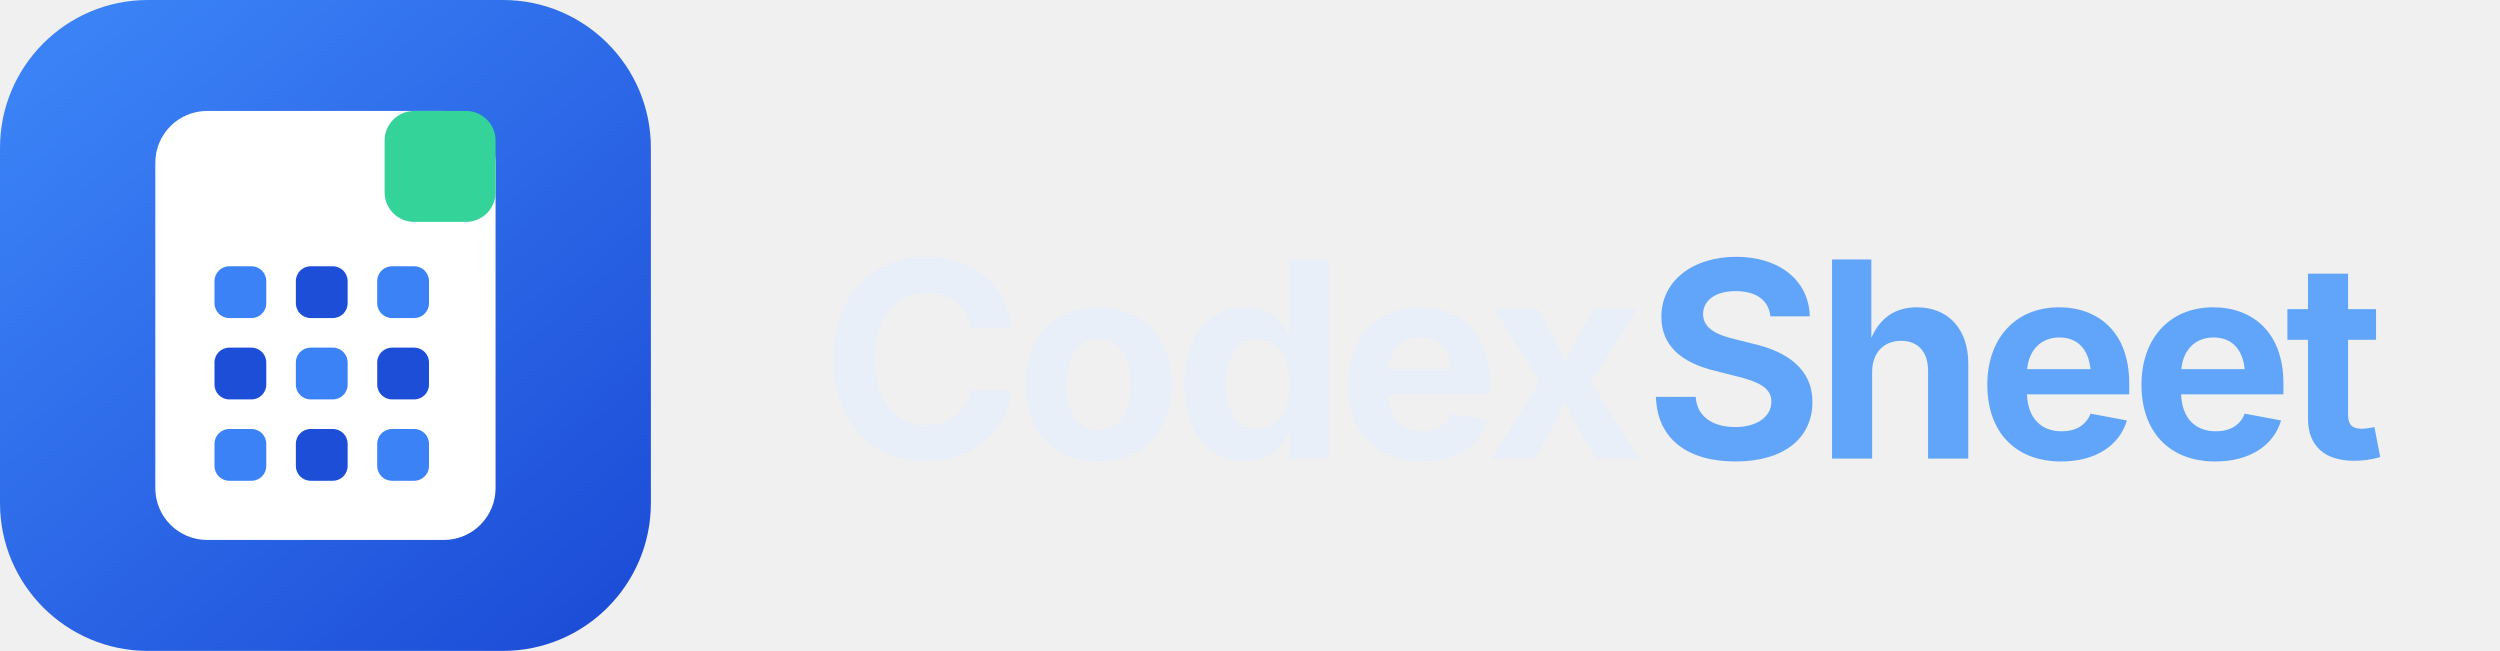
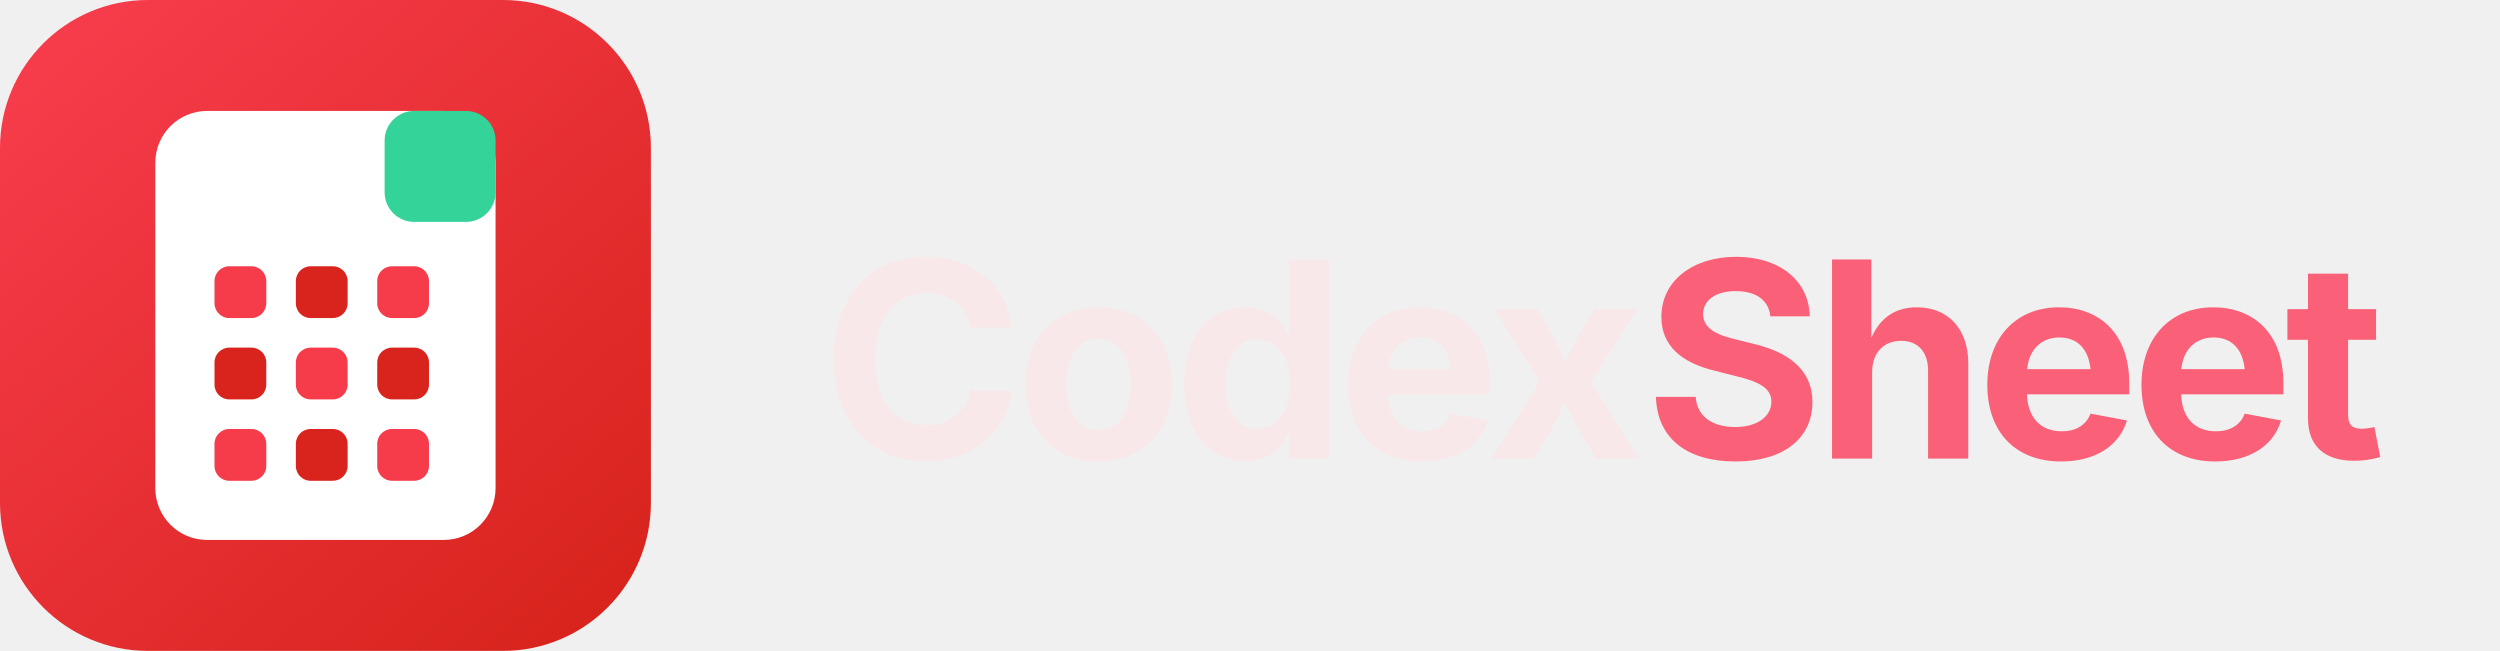
<svg xmlns="http://www.w3.org/2000/svg" viewBox="0 0 338 88" fill="none">
  <defs>
    <linearGradient id="cs-tile-r" x1="10" y1="6" x2="78" y2="84" gradientUnits="userSpaceOnUse">
-       <stop offset="0" stop-color="#3B82F6" />
-       <stop offset="1" stop-color="#1D4ED8" />
+       <stop offset="0" stop-color="#f63b4a" />
+       <stop offset="1" stop-color="#d8241d" />
    </linearGradient>
  </defs>
  <rect width="88" height="88" rx="20" fill="url(#cs-tile-r)" />
  <rect x="21" y="15" width="46" height="58" rx="7" fill="#FFFFFF" />
  <rect x="52" y="15" width="15" height="15" rx="4" fill="#34D399" />
-   <g fill="#3B82F6">
+   <g fill="#f63b4a">
    <rect x="29" y="36" width="7" height="7" rx="2" />
    <rect x="51" y="36" width="7" height="7" rx="2" />
    <rect x="40" y="47" width="7" height="7" rx="2" />
    <rect x="29" y="58" width="7" height="7" rx="2" />
    <rect x="51" y="58" width="7" height="7" rx="2" />
  </g>
-   <g fill="#1D4ED8">
+   <g fill="#d8241d">
    <rect x="40" y="36" width="7" height="7" rx="2" />
    <rect x="29" y="47" width="7" height="7" rx="2" />
    <rect x="51" y="47" width="7" height="7" rx="2" />
    <rect x="40" y="58" width="7" height="7" rx="2" />
  </g>
-   <text x="111" y="62" font-family="Inter, Segoe UI, Arial, sans-serif" font-size="37" font-weight="700" letter-spacing="-1.2" fill="#E8EFF9">Codex<tspan fill="#60A5FA">Sheet</tspan>
+   <text x="111" y="62" font-family="Inter, Segoe UI, Arial, sans-serif" font-size="37" font-weight="700" letter-spacing="-1.2" fill="#f9e8ea">Codex<tspan fill="#fa6077">Sheet</tspan>
  </text>
</svg>
